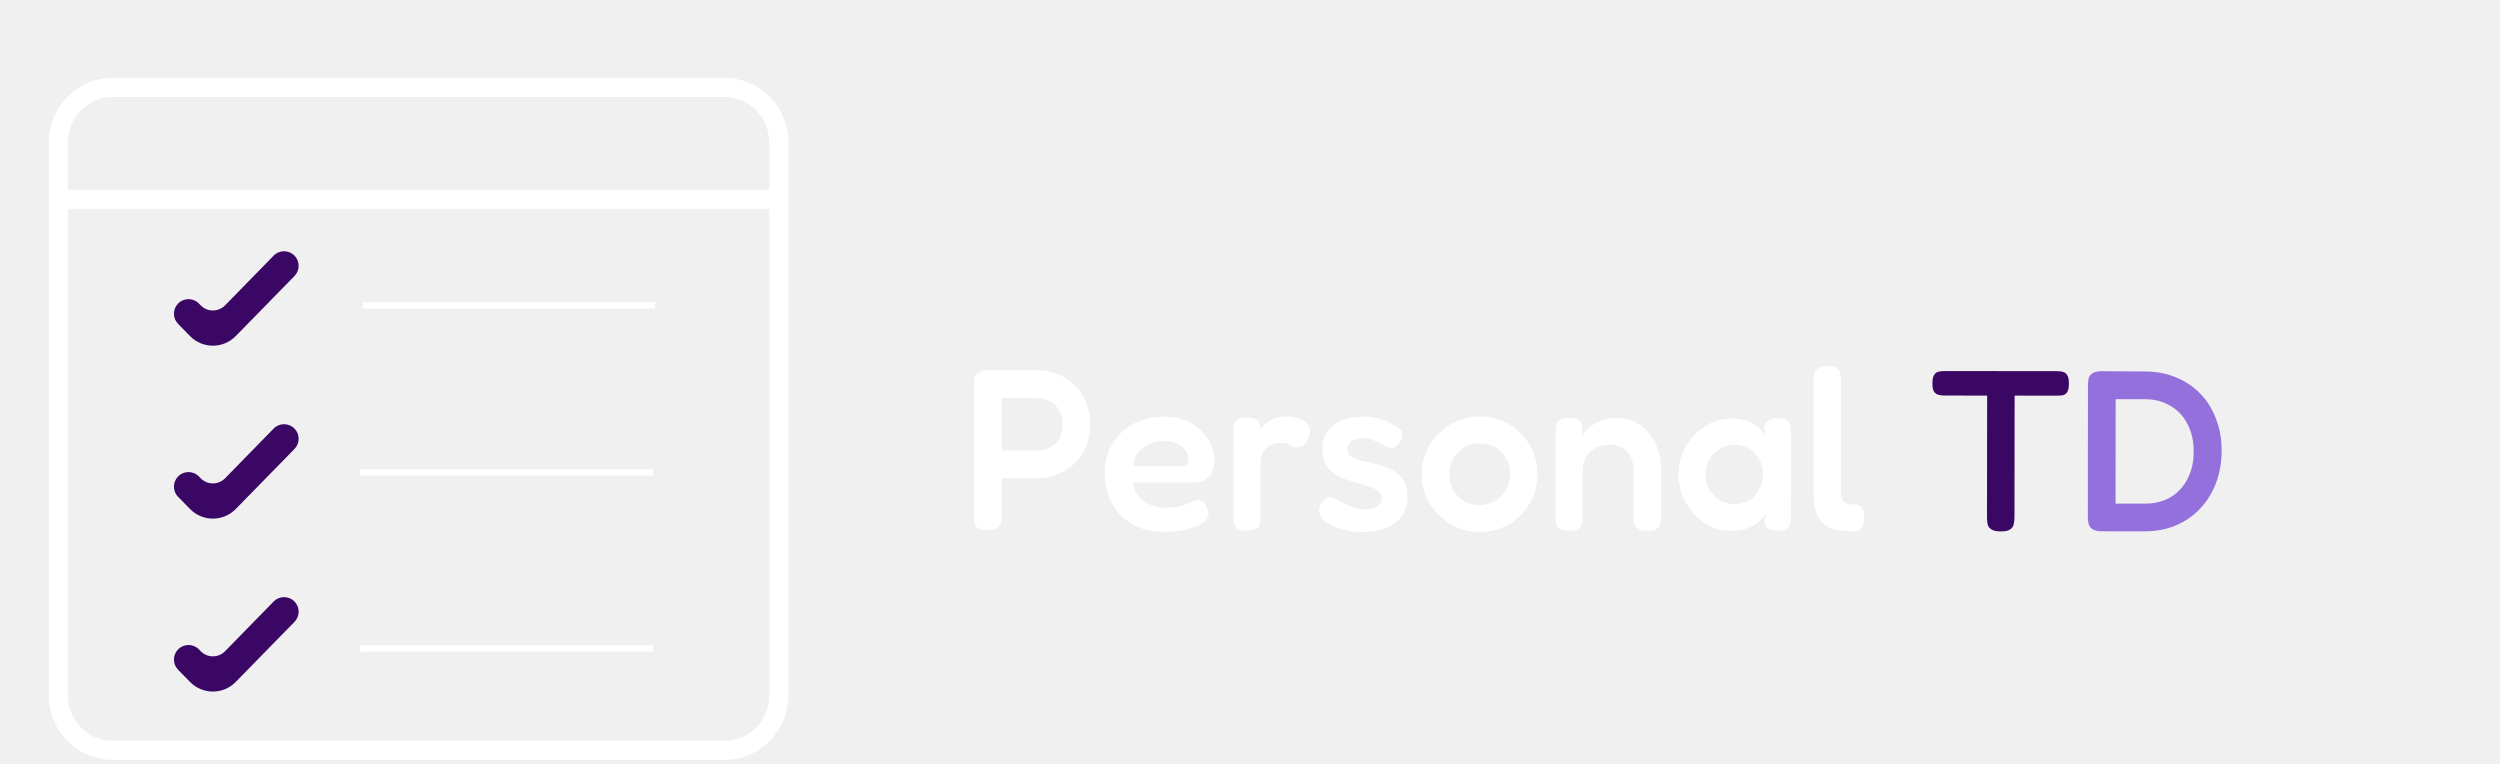
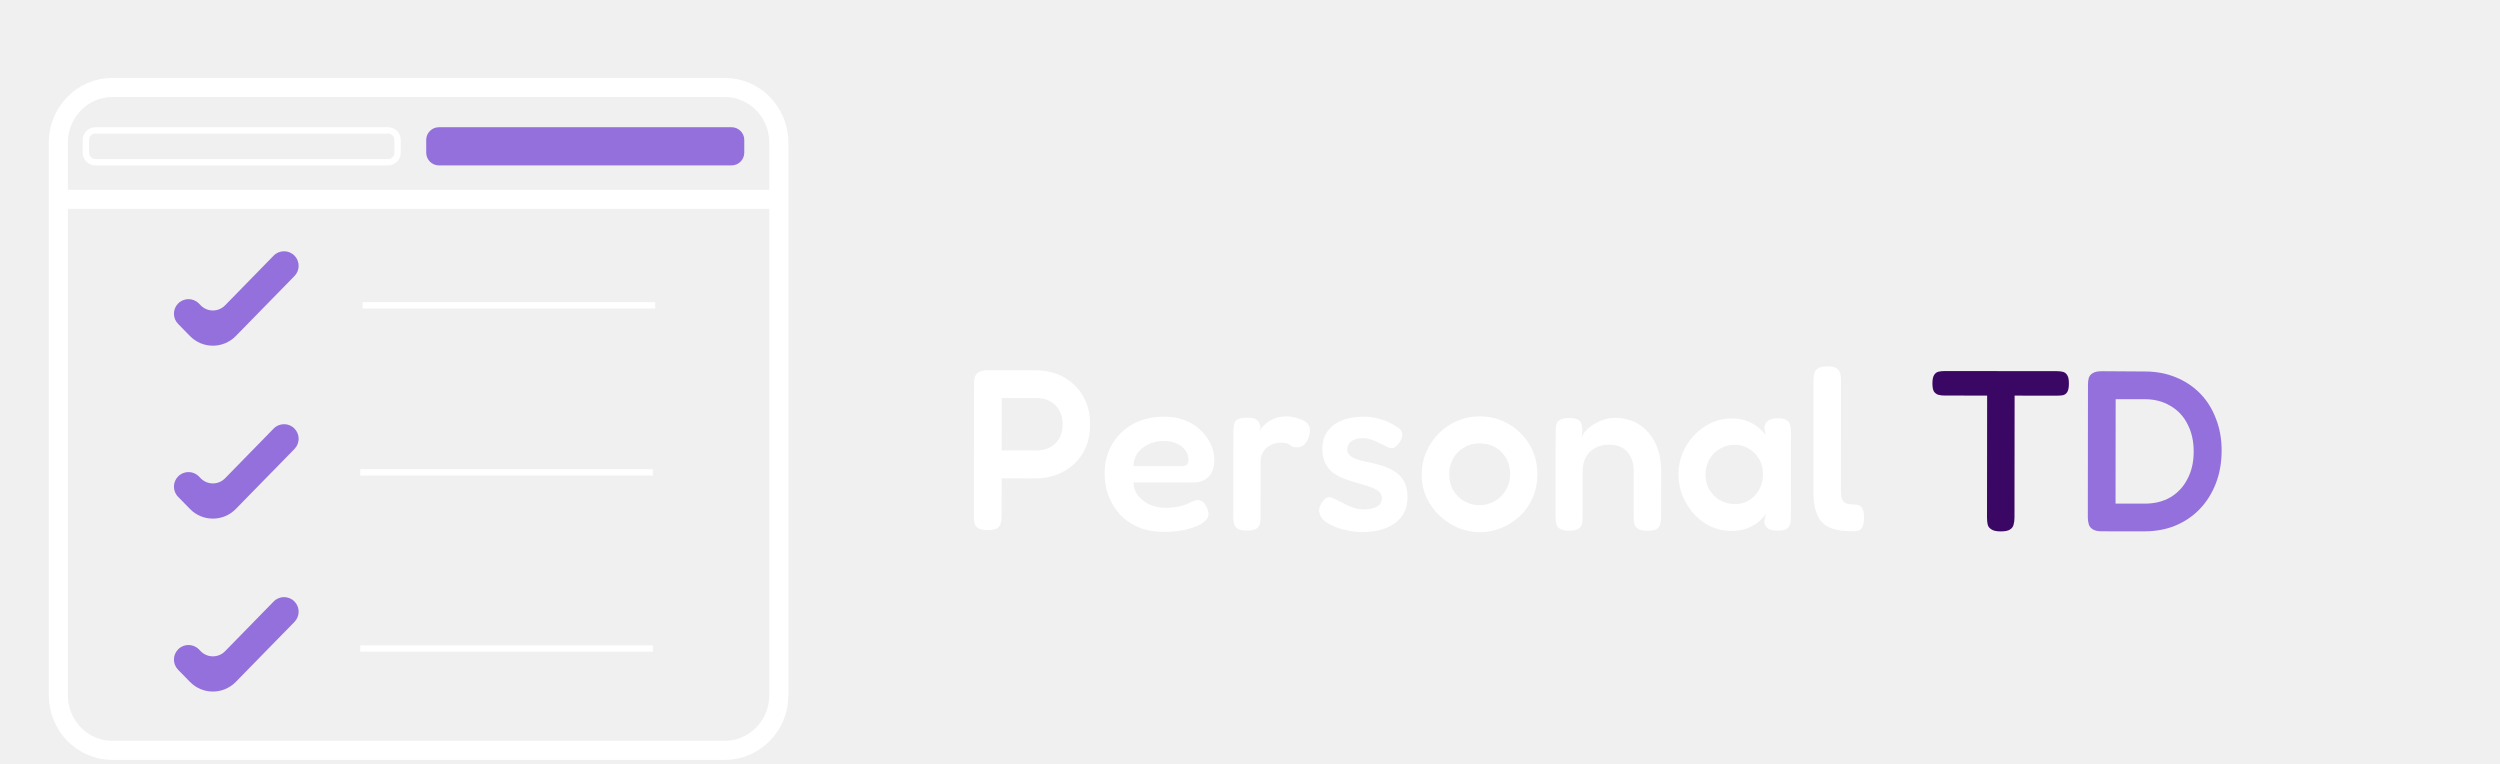
<svg xmlns="http://www.w3.org/2000/svg" width="393" height="120" viewBox="0 0 393 120" fill="none">
  <path d="M155.254 83.329C154.582 83.328 154.09 83.231 153.779 83.039C153.467 82.847 153.275 82.582 153.204 82.246C153.132 81.886 153.096 81.514 153.097 81.13L153.119 60.358C153.12 59.974 153.156 59.626 153.228 59.314C153.325 58.978 153.529 58.715 153.841 58.523C154.154 58.307 154.646 58.2 155.318 58.201L162.95 58.209C164.006 58.21 165.037 58.391 166.045 58.752C167.053 59.113 167.952 59.654 168.743 60.375C169.558 61.096 170.194 61.985 170.648 63.041C171.127 64.098 171.366 65.334 171.364 66.75C171.363 68.142 171.122 69.366 170.64 70.421C170.183 71.453 169.546 72.328 168.73 73.047C167.913 73.766 167 74.305 165.992 74.664C165.007 75.023 163.975 75.202 162.895 75.201L157.459 75.195L157.453 81.171C157.452 81.555 157.404 81.915 157.308 82.251C157.235 82.587 157.043 82.85 156.731 83.042C156.442 83.234 155.95 83.329 155.254 83.329ZM157.464 70.803L162.936 70.809C163.68 70.81 164.352 70.666 164.952 70.379C165.577 70.068 166.081 69.612 166.466 69.013C166.851 68.389 167.043 67.609 167.044 66.673C167.045 65.833 166.866 65.113 166.507 64.513C166.171 63.888 165.692 63.408 165.068 63.071C164.469 62.735 163.749 62.566 162.909 62.565L157.473 62.559L157.464 70.803ZM182.997 83.611C181.437 83.609 180.069 83.356 178.894 82.85C177.742 82.345 176.771 81.66 175.98 80.795C175.213 79.906 174.626 78.922 174.219 77.841C173.836 76.737 173.646 75.597 173.647 74.421C173.649 72.692 174.046 71.157 174.84 69.814C175.633 68.471 176.726 67.416 178.119 66.649C179.536 65.883 181.156 65.501 182.98 65.503C184.276 65.504 185.416 65.709 186.4 66.118C187.383 66.527 188.199 67.068 188.846 67.741C189.517 68.39 190.021 69.11 190.356 69.903C190.715 70.695 190.894 71.463 190.893 72.207C190.892 73.479 190.579 74.403 189.954 74.978C189.354 75.554 188.597 75.841 187.685 75.84L178.181 75.829C178.204 76.645 178.456 77.354 178.935 77.954C179.438 78.555 180.062 79.023 180.805 79.36C181.573 79.673 182.353 79.83 183.145 79.831C183.745 79.832 184.273 79.796 184.729 79.725C185.209 79.653 185.617 79.57 185.953 79.474C186.289 79.354 186.578 79.234 186.818 79.115C187.082 78.995 187.322 78.887 187.538 78.792C187.754 78.696 187.958 78.636 188.15 78.612C188.414 78.588 188.678 78.649 188.942 78.793C189.206 78.937 189.422 79.19 189.589 79.55C189.733 79.79 189.829 80.018 189.877 80.234C189.948 80.426 189.984 80.618 189.984 80.81C189.983 81.29 189.695 81.746 189.118 82.177C188.542 82.585 187.726 82.92 186.669 83.183C185.637 83.469 184.413 83.612 182.997 83.611ZM178.184 73.273L185.564 73.281C185.972 73.282 186.284 73.222 186.5 73.103C186.716 72.959 186.825 72.671 186.825 72.239C186.826 71.687 186.658 71.195 186.323 70.762C185.987 70.306 185.532 69.957 184.956 69.717C184.38 69.452 183.708 69.319 182.94 69.319C182.052 69.318 181.248 69.497 180.528 69.856C179.807 70.191 179.231 70.659 178.798 71.258C178.39 71.858 178.185 72.529 178.184 73.273ZM195.959 83.409C195.311 83.408 194.831 83.299 194.52 83.083C194.232 82.891 194.052 82.627 193.981 82.291C193.909 81.954 193.873 81.582 193.874 81.174L193.888 67.819C193.889 67.386 193.925 67.014 193.997 66.703C194.07 66.367 194.25 66.115 194.538 65.947C194.85 65.755 195.343 65.66 196.015 65.661C196.663 65.662 197.13 65.746 197.418 65.914C197.73 66.083 197.922 66.299 197.994 66.563C198.089 66.803 198.137 67.043 198.137 67.283L197.848 67.931C197.968 67.739 198.137 67.511 198.353 67.247C198.569 66.96 198.857 66.684 199.218 66.42C199.578 66.133 200.01 65.905 200.515 65.738C201.019 65.546 201.619 65.451 202.315 65.452C202.603 65.452 202.903 65.488 203.215 65.561C203.551 65.609 203.875 65.693 204.186 65.814C204.522 65.91 204.822 66.042 205.086 66.211C205.35 66.379 205.554 66.583 205.697 66.823C205.841 67.039 205.913 67.291 205.913 67.579C205.912 68.347 205.719 68.995 205.334 69.523C204.95 70.05 204.494 70.314 203.966 70.313C203.606 70.313 203.342 70.277 203.174 70.204C203.006 70.132 202.862 70.048 202.742 69.952C202.646 69.856 202.49 69.772 202.274 69.7C202.082 69.627 201.77 69.591 201.338 69.591C200.978 69.59 200.606 69.65 200.222 69.769C199.862 69.889 199.526 70.069 199.214 70.308C198.901 70.548 198.649 70.86 198.457 71.243C198.264 71.603 198.168 72.023 198.167 72.503L198.158 81.251C198.157 81.659 198.121 82.031 198.048 82.367C197.976 82.679 197.784 82.931 197.472 83.122C197.159 83.314 196.655 83.409 195.959 83.409ZM214.018 83.644C213.394 83.644 212.735 83.571 212.039 83.426C211.343 83.305 210.671 83.125 210.023 82.884C209.376 82.619 208.812 82.319 208.332 81.982C207.877 81.622 207.589 81.225 207.47 80.793C207.374 80.553 207.338 80.325 207.362 80.109C207.387 79.869 207.459 79.629 207.579 79.389C207.699 79.126 207.88 78.862 208.12 78.598C208.336 78.334 208.552 78.19 208.768 78.167C209.008 78.119 209.308 78.191 209.668 78.384C209.98 78.504 210.316 78.66 210.676 78.853C211.059 79.045 211.443 79.237 211.827 79.43C212.235 79.622 212.643 79.779 213.05 79.899C213.482 80.02 213.902 80.08 214.31 80.081C215.198 80.082 215.906 79.938 216.435 79.651C216.963 79.34 217.228 78.908 217.228 78.356C217.229 78.044 217.145 77.768 216.977 77.528C216.809 77.287 216.582 77.095 216.294 76.951C216.03 76.782 215.706 76.638 215.322 76.518C214.962 76.373 214.566 76.253 214.135 76.156C213.727 76.036 213.295 75.903 212.839 75.759C212.239 75.59 211.639 75.386 211.04 75.145C210.44 74.904 209.9 74.592 209.421 74.207C208.965 73.823 208.594 73.342 208.306 72.766C208.019 72.19 207.876 71.47 207.877 70.606C207.878 69.526 208.131 68.614 208.636 67.871C209.164 67.103 209.921 66.516 210.905 66.109C211.89 65.702 213.078 65.499 214.47 65.501C214.95 65.501 215.406 65.538 215.838 65.61C216.294 65.683 216.726 65.791 217.134 65.936C217.566 66.056 217.973 66.213 218.357 66.405C218.765 66.597 219.149 66.814 219.508 67.054C220.108 67.391 220.42 67.787 220.443 68.243C220.467 68.675 220.298 69.143 219.938 69.647C219.673 69.982 219.409 70.222 219.145 70.366C218.881 70.486 218.605 70.485 218.317 70.365C217.933 70.172 217.513 69.968 217.058 69.752C216.626 69.511 216.17 69.307 215.69 69.138C215.234 68.97 214.754 68.885 214.25 68.885C213.77 68.884 213.338 68.956 212.954 69.099C212.57 69.243 212.282 69.446 212.09 69.71C211.897 69.974 211.801 70.286 211.801 70.646C211.8 70.982 211.896 71.258 212.088 71.474C212.279 71.69 212.531 71.871 212.843 72.015C213.155 72.159 213.527 72.292 213.959 72.412C214.391 72.509 214.846 72.605 215.326 72.702C215.998 72.846 216.682 73.027 217.378 73.244C218.073 73.461 218.709 73.761 219.285 74.146C219.884 74.531 220.364 75.047 220.723 75.696C221.082 76.32 221.261 77.136 221.26 78.144C221.259 79.896 220.609 81.251 219.312 82.21C218.039 83.169 216.274 83.647 214.018 83.644ZM232.666 83.665C231.514 83.663 230.386 83.446 229.283 83.013C228.203 82.556 227.22 81.919 226.333 81.102C225.47 80.285 224.775 79.324 224.248 78.219C223.745 77.115 223.494 75.903 223.496 74.583C223.497 73.311 223.738 72.123 224.22 71.019C224.701 69.916 225.362 68.945 226.203 68.106C227.044 67.266 228.004 66.62 229.085 66.165C230.189 65.686 231.366 65.447 232.614 65.448C234.294 65.45 235.817 65.86 237.184 66.677C238.551 67.471 239.642 68.552 240.457 69.921C241.271 71.29 241.678 72.838 241.676 74.566C241.674 75.934 241.421 77.182 240.916 78.309C240.41 79.413 239.725 80.372 238.861 81.187C237.996 81.978 237.023 82.589 235.943 83.02C234.886 83.451 233.794 83.666 232.666 83.665ZM232.598 79.416C233.39 79.417 234.147 79.226 234.867 78.843C235.612 78.436 236.212 77.86 236.669 77.117C237.15 76.373 237.391 75.498 237.392 74.49C237.393 73.554 237.178 72.725 236.747 72.005C236.339 71.284 235.776 70.72 235.056 70.311C234.337 69.902 233.509 69.697 232.573 69.696C231.685 69.695 230.881 69.911 230.16 70.342C229.44 70.749 228.863 71.324 228.43 72.068C228.022 72.787 227.817 73.603 227.816 74.515C227.815 75.523 228.042 76.4 228.497 77.144C228.952 77.865 229.54 78.429 230.259 78.838C231.003 79.223 231.782 79.416 232.598 79.416ZM246.62 83.428C245.972 83.427 245.492 83.318 245.18 83.102C244.892 82.91 244.712 82.658 244.641 82.346C244.569 82.009 244.533 81.637 244.534 81.229L244.548 67.765C244.549 67.381 244.585 67.033 244.658 66.722C244.73 66.41 244.922 66.17 245.234 66.002C245.547 65.811 246.027 65.715 246.675 65.716C247.251 65.716 247.683 65.789 247.97 65.933C248.258 66.077 248.45 66.258 248.546 66.474C248.642 66.69 248.689 66.906 248.689 67.122C248.713 67.338 248.737 67.506 248.761 67.626L248.615 68.778C248.76 68.394 249 68.022 249.337 67.663C249.673 67.303 250.081 66.979 250.562 66.692C251.042 66.38 251.558 66.141 252.11 65.974C252.687 65.782 253.275 65.687 253.875 65.688C255.003 65.689 256.011 65.894 256.898 66.303C257.786 66.712 258.541 67.289 259.164 68.033C259.811 68.778 260.302 69.666 260.637 70.699C260.972 71.707 261.139 72.847 261.138 74.119L261.13 81.283C261.129 81.691 261.081 82.063 260.985 82.399C260.912 82.711 260.732 82.963 260.444 83.155C260.156 83.346 259.663 83.442 258.967 83.441C258.295 83.44 257.804 83.332 257.492 83.115C257.18 82.923 256.988 82.671 256.917 82.359C256.845 82.023 256.809 81.651 256.81 81.243L256.818 74.079C256.819 73.215 256.663 72.471 256.352 71.846C256.065 71.222 255.633 70.741 255.058 70.405C254.506 70.068 253.798 69.899 252.934 69.898C252.094 69.898 251.362 70.077 250.738 70.436C250.113 70.771 249.633 71.251 249.296 71.875C248.959 72.498 248.791 73.23 248.79 74.07L248.782 81.27C248.781 81.678 248.745 82.05 248.673 82.386C248.6 82.698 248.408 82.95 248.096 83.141C247.808 83.333 247.316 83.428 246.62 83.428ZM279.4 83.427C278.704 83.427 278.188 83.294 277.852 83.029C277.517 82.765 277.349 82.405 277.35 81.949L277.603 80.761C277.411 81.073 277.086 81.445 276.63 81.876C276.173 82.284 275.573 82.655 274.829 82.99C274.084 83.301 273.184 83.457 272.128 83.455C271 83.454 269.932 83.225 268.925 82.768C267.941 82.287 267.066 81.638 266.299 80.821C265.556 79.98 264.957 79.031 264.502 77.975C264.071 76.895 263.856 75.742 263.858 74.518C263.859 73.342 264.076 72.239 264.509 71.207C264.966 70.151 265.579 69.216 266.348 68.401C267.117 67.586 267.994 66.951 268.978 66.496C269.987 66.017 271.043 65.778 272.147 65.779C273.131 65.78 273.959 65.913 274.631 66.178C275.326 66.443 275.914 66.779 276.394 67.188C276.873 67.573 277.269 67.981 277.58 68.413L277.365 67.369C277.366 66.841 277.534 66.445 277.871 66.181C278.207 65.894 278.735 65.751 279.455 65.751C280.127 65.752 280.607 65.861 280.895 66.077C281.183 66.269 281.362 66.545 281.434 66.905C281.506 67.242 281.541 67.626 281.541 68.058L281.526 81.234C281.526 81.641 281.49 82.013 281.417 82.349C281.345 82.685 281.153 82.949 280.84 83.141C280.552 83.332 280.072 83.428 279.4 83.427ZM272.781 79.244C273.597 79.245 274.329 79.042 274.977 78.634C275.626 78.227 276.142 77.676 276.527 76.98C276.936 76.26 277.141 75.469 277.142 74.605C277.143 73.669 276.94 72.853 276.532 72.156C276.125 71.46 275.586 70.919 274.914 70.534C274.266 70.126 273.535 69.921 272.719 69.92C271.831 69.919 271.038 70.134 270.342 70.565C269.646 70.973 269.093 71.536 268.684 72.256C268.299 72.951 268.107 73.743 268.106 74.631C268.105 75.495 268.308 76.275 268.715 76.972C269.122 77.668 269.674 78.221 270.369 78.629C271.089 79.038 271.893 79.243 272.781 79.244ZM291.328 83.512C290.44 83.511 289.648 83.45 288.952 83.33C288.28 83.209 287.693 83.004 287.189 82.716C286.709 82.427 286.314 82.043 286.002 81.562C285.691 81.058 285.451 80.446 285.284 79.726C285.141 79.005 285.07 78.141 285.071 77.133L285.09 59.781C285.09 59.373 285.127 59.013 285.199 58.702C285.295 58.366 285.488 58.102 285.776 57.91C286.088 57.694 286.58 57.587 287.252 57.588C287.924 57.588 288.404 57.685 288.692 57.877C289.004 58.07 289.195 58.334 289.267 58.67C289.363 58.982 289.41 59.342 289.41 59.75L289.391 76.958C289.391 77.414 289.414 77.798 289.462 78.11C289.534 78.398 289.641 78.638 289.785 78.831C289.953 78.999 290.157 79.119 290.397 79.191C290.661 79.263 290.973 79.3 291.333 79.3C291.645 79.3 291.921 79.337 292.161 79.409C292.424 79.481 292.628 79.662 292.772 79.95C292.94 80.238 293.023 80.706 293.022 81.354C293.022 82.026 292.937 82.518 292.769 82.83C292.624 83.141 292.42 83.333 292.156 83.405C291.892 83.477 291.616 83.513 291.328 83.512Z" fill="white" />
  <path d="M323.362 58.347C323.722 58.347 324.034 58.384 324.298 58.456C324.585 58.528 324.813 58.708 324.981 58.997C325.149 59.261 325.232 59.693 325.232 60.293C325.231 60.893 325.146 61.337 324.978 61.625C324.81 61.888 324.582 62.056 324.294 62.128C324.005 62.176 323.681 62.199 323.321 62.199L316.697 62.192L316.677 81.38C316.676 81.788 316.628 82.16 316.531 82.496C316.459 82.807 316.267 83.059 315.955 83.251C315.666 83.442 315.174 83.538 314.478 83.537C313.83 83.537 313.35 83.428 313.039 83.212C312.727 83.019 312.535 82.767 312.463 82.455C312.392 82.119 312.356 81.747 312.357 81.339L312.377 62.187L305.681 62.18C305.345 62.179 305.033 62.143 304.746 62.071C304.458 61.998 304.218 61.83 304.026 61.566C303.858 61.302 303.775 60.87 303.776 60.27C303.776 59.67 303.861 59.238 304.029 58.974C304.197 58.686 304.425 58.506 304.714 58.435C305.026 58.363 305.35 58.327 305.686 58.328L323.362 58.347Z" fill="#3B0764" />
  <path d="M330.363 83.519C329.739 83.518 329.271 83.409 328.96 83.193C328.648 83.001 328.444 82.736 328.349 82.4C328.253 82.064 328.205 81.704 328.206 81.32L328.228 60.512C328.229 60.128 328.265 59.78 328.337 59.468C328.434 59.132 328.638 58.869 328.95 58.677C329.262 58.461 329.755 58.354 330.427 58.355L337.195 58.398C338.947 58.4 340.554 58.702 342.018 59.303C343.505 59.905 344.788 60.758 345.867 61.863C346.946 62.968 347.772 64.289 348.347 65.826C348.945 67.339 349.243 69.007 349.241 70.831C349.239 72.703 348.937 74.419 348.336 75.978C347.734 77.537 346.892 78.88 345.811 80.007C344.73 81.134 343.445 82.009 341.956 82.631C340.492 83.23 338.859 83.528 337.059 83.526L330.363 83.519ZM332.564 79.165L337.172 79.17C338.708 79.171 340.052 78.837 341.205 78.166C342.358 77.472 343.247 76.512 343.872 75.289C344.522 74.066 344.847 72.638 344.849 71.006C344.851 69.35 344.528 67.91 343.882 66.685C343.259 65.436 342.36 64.475 341.185 63.802C340.033 63.105 338.69 62.755 337.154 62.754L332.582 62.749L332.564 79.165Z" fill="#9370DB" />
  <path d="M113.941 13.75H17.662C12.97 13.75 9.167 17.638 9.167 22.434V109.274C9.167 114.07 12.97 117.958 17.662 117.958H113.941C118.633 117.958 122.436 114.07 122.436 109.274V22.434C122.436 17.638 118.633 13.75 113.941 13.75Z" stroke="white" stroke-width="3" stroke-linecap="round" stroke-linejoin="round" />
-   <path d="M37.058 52.831C35.086 54.847 31.841 54.847 29.869 52.831L27.996 50.916C27.125 50.026 27.125 48.603 27.996 47.714C28.895 46.794 30.374 46.796 31.272 47.716L31.549 48C32.599 49.076 34.329 49.077 35.38 48.002L43.017 40.187C43.916 39.268 45.394 39.268 46.293 40.187C47.164 41.077 47.164 42.5 46.293 43.391L37.058 52.831Z" fill="#3B0764" />
-   <path d="M37.058 107.2C35.086 109.216 31.841 109.216 29.869 107.2L27.996 105.285C27.125 104.395 27.125 102.973 27.996 102.083C28.895 101.164 30.374 101.165 31.272 102.085L31.549 102.369C32.599 103.446 34.329 103.447 35.38 102.371L43.017 94.557C43.916 93.638 45.394 93.637 46.293 94.556C47.164 95.446 47.164 96.87 46.293 97.76L37.058 107.2Z" fill="#3B0764" />
-   <path d="M37.058 80.016C35.086 82.031 31.841 82.031 29.869 80.016L27.996 78.1C27.125 77.211 27.125 75.788 27.996 74.898C28.895 73.979 30.374 73.98 31.272 74.901L31.549 75.185C32.599 76.261 34.329 76.262 35.38 75.187L43.017 67.372C43.916 66.453 45.394 66.452 46.293 67.371C47.164 68.262 47.164 69.685 46.293 70.575L37.058 80.016Z" fill="#3B0764" />
+   <path d="M37.058 52.831C35.086 54.847 31.841 54.847 29.869 52.831L27.996 50.916C27.125 50.026 27.125 48.603 27.996 47.714C28.895 46.794 30.374 46.796 31.272 47.716L31.549 48C32.599 49.076 34.329 49.077 35.38 48.002L43.017 40.187C43.916 39.268 45.394 39.268 46.293 40.187C47.164 41.077 47.164 42.5 46.293 43.391L37.058 52.831Z" fill="#9370DB" />
+   <path d="M37.058 107.2C35.086 109.216 31.841 109.216 29.869 107.2L27.996 105.285C27.125 104.395 27.125 102.973 27.996 102.083C28.895 101.164 30.374 101.165 31.272 102.085L31.549 102.369C32.599 103.446 34.329 103.447 35.38 102.371L43.017 94.557C43.916 93.638 45.394 93.637 46.293 94.556C47.164 95.446 47.164 96.87 46.293 97.76L37.058 107.2Z" fill="#9370DB" />
+   <path d="M37.058 80.016C35.086 82.031 31.841 82.031 29.869 80.016L27.996 78.1C27.125 77.211 27.125 75.788 27.996 74.898C28.895 73.979 30.374 73.98 31.272 74.901L31.549 75.185C32.599 76.261 34.329 76.262 35.38 75.187L43.017 67.372C43.916 66.453 45.394 66.452 46.293 67.371C47.164 68.262 47.164 69.685 46.293 70.575L37.058 80.016Z" fill="#9370DB" />
  <line x1="56.635" y1="74.258" x2="102.635" y2="74.258" stroke="white" />
  <path d="M56.635 101.943H102.635" stroke="white" />
  <path d="M9.062 31.338H122.241" stroke="white" stroke-width="3" />
  <path d="M57 48H103" stroke="white" />
+   <rect x="67" y="20" width="50" height="6" rx="2" fill="#9370DB" />
+   <rect x="13.5" y="20.5" width="49" height="5" rx="1.5" stroke="white" />
</svg>
